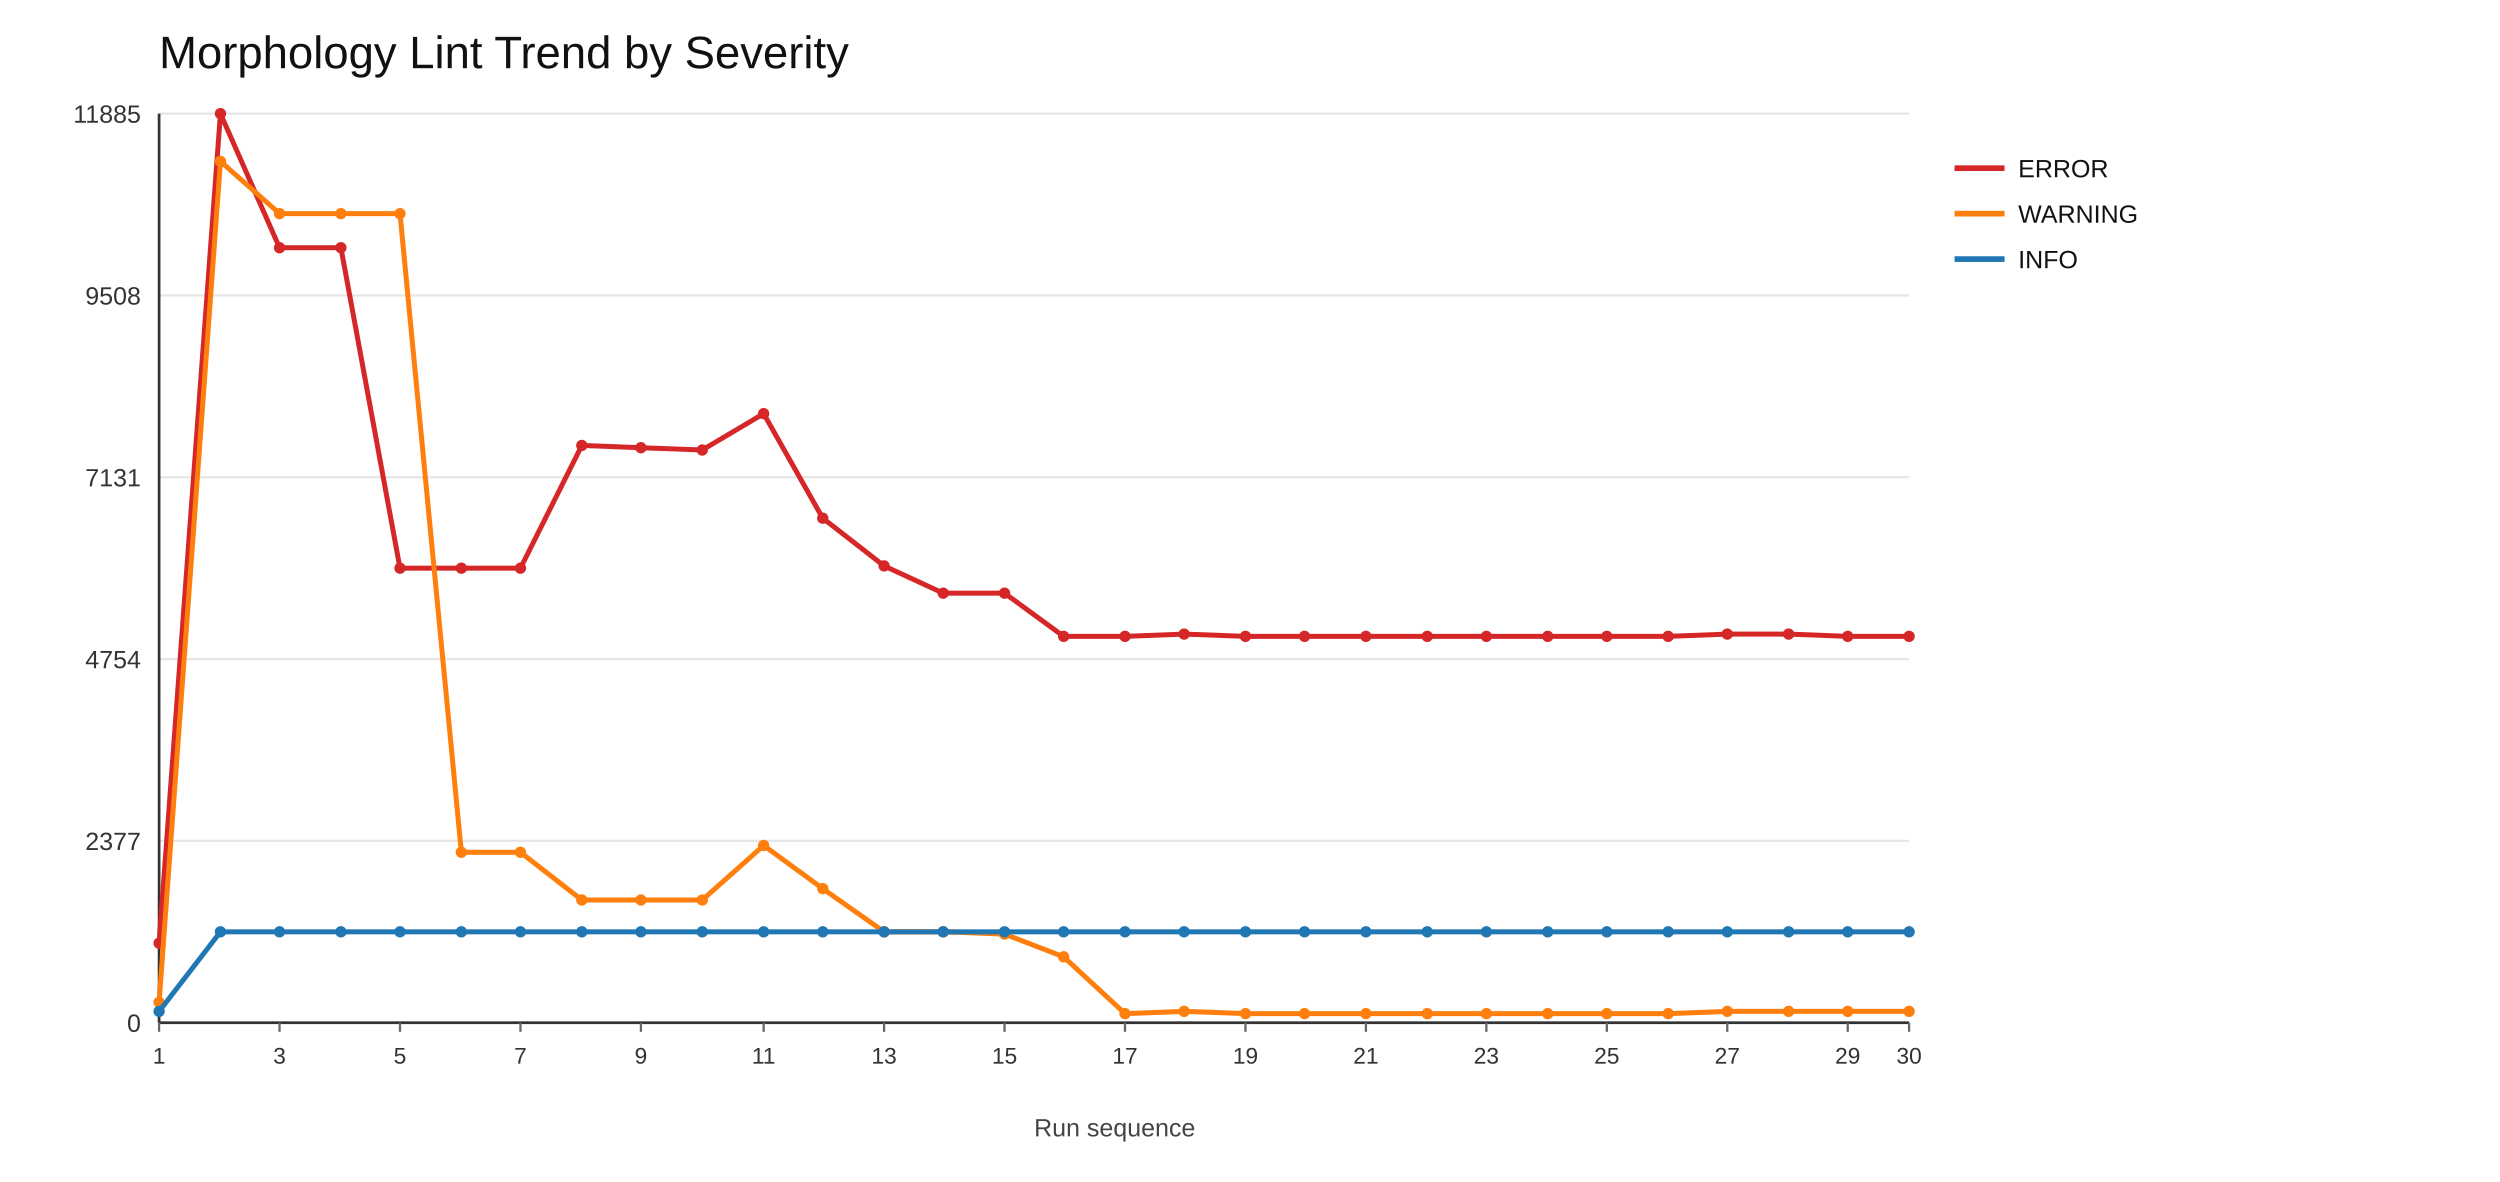
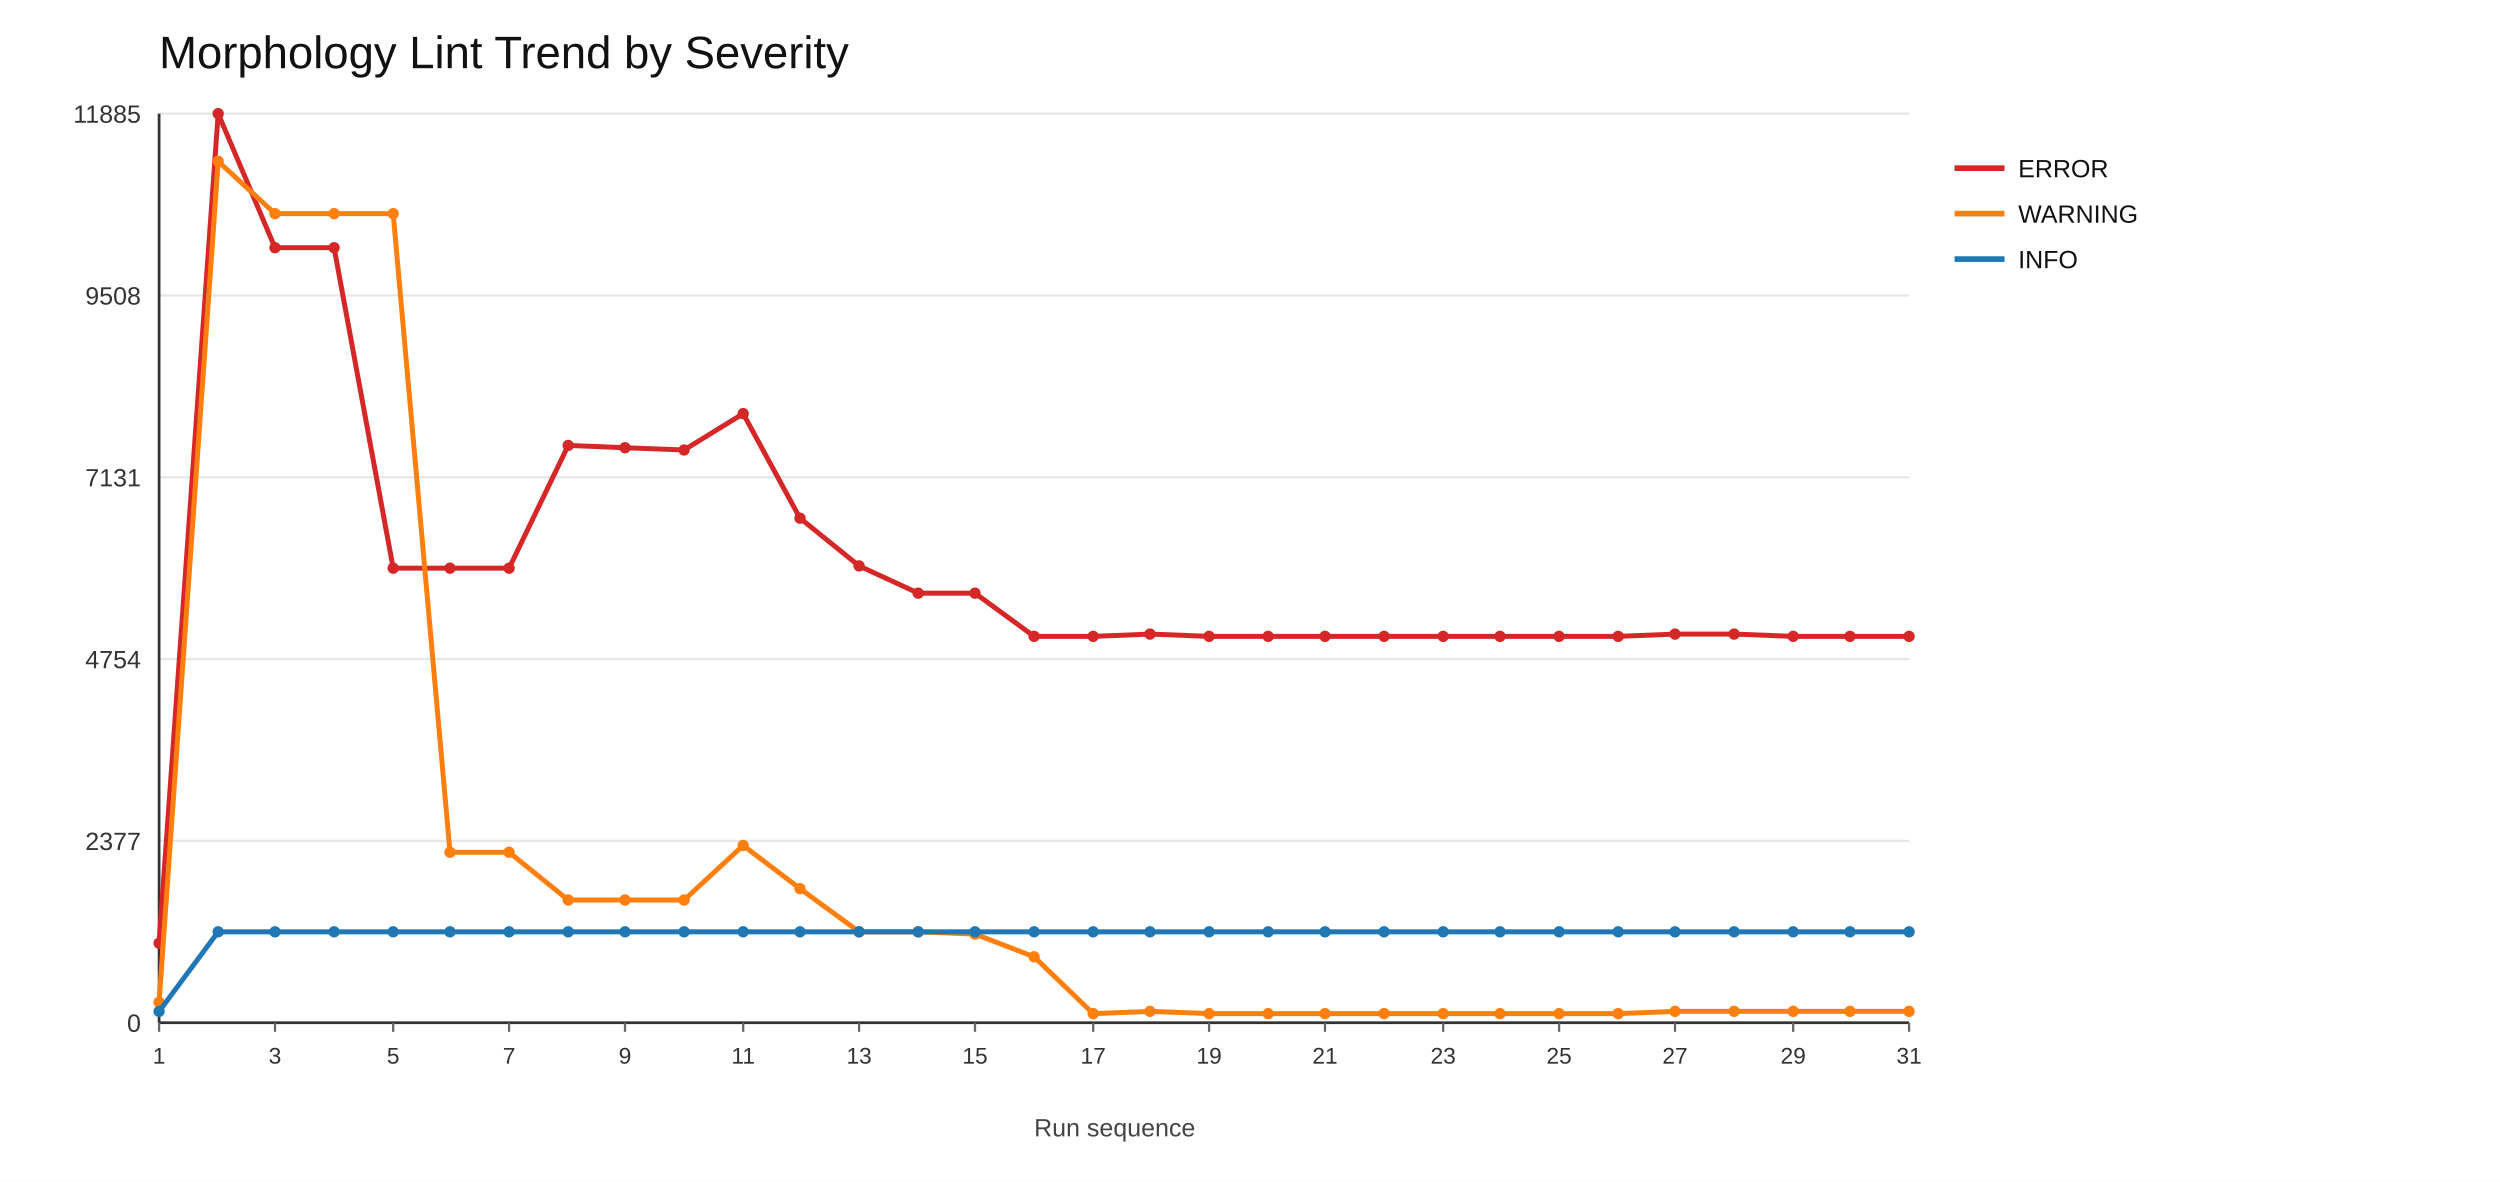
<svg xmlns="http://www.w3.org/2000/svg" width="1100" height="520">
  <rect x="0" y="0" width="1100" height="520" fill="#ffffff" />
  <text x="70" y="30" font-size="20" font-family="Arial" fill="#111">Morphology Lint Trend by Severity</text>
  <line x1="70" y1="450" x2="840" y2="450" stroke="#e6e6e6" stroke-width="1" />
  <text x="62" y="454" font-size="11" font-family="Arial" fill="#333" text-anchor="end">0</text>
  <line x1="70" y1="370" x2="840" y2="370" stroke="#e6e6e6" stroke-width="1" />
  <text x="62" y="374" font-size="11" font-family="Arial" fill="#333" text-anchor="end">2377</text>
  <line x1="70" y1="290" x2="840" y2="290" stroke="#e6e6e6" stroke-width="1" />
  <text x="62" y="294" font-size="11" font-family="Arial" fill="#333" text-anchor="end">4754</text>
  <line x1="70" y1="210" x2="840" y2="210" stroke="#e6e6e6" stroke-width="1" />
  <text x="62" y="214" font-size="11" font-family="Arial" fill="#333" text-anchor="end">7131</text>
  <line x1="70" y1="130" x2="840" y2="130" stroke="#e6e6e6" stroke-width="1" />
  <text x="62" y="134" font-size="11" font-family="Arial" fill="#333" text-anchor="end">9508</text>
  <line x1="70" y1="50" x2="840" y2="50" stroke="#e6e6e6" stroke-width="1" />
  <text x="62" y="54" font-size="11" font-family="Arial" fill="#333" text-anchor="end">11885</text>
  <line x1="70" y1="450" x2="840" y2="450" stroke="#333" stroke-width="1.2" />
  <line x1="70" y1="50" x2="70" y2="450" stroke="#333" stroke-width="1.2" />
  <line x1="70" y1="450" x2="70" y2="454" stroke="#666" stroke-width="1" />
  <text x="70" y="468" font-size="10" font-family="Arial" fill="#333" text-anchor="middle">1</text>
-   <line x1="123" y1="450" x2="123" y2="454" stroke="#666" stroke-width="1" />
-   <text x="123" y="468" font-size="10" font-family="Arial" fill="#333" text-anchor="middle">3</text>
-   <line x1="176" y1="450" x2="176" y2="454" stroke="#666" stroke-width="1" />
-   <text x="176" y="468" font-size="10" font-family="Arial" fill="#333" text-anchor="middle">5</text>
-   <line x1="229" y1="450" x2="229" y2="454" stroke="#666" stroke-width="1" />
-   <text x="229" y="468" font-size="10" font-family="Arial" fill="#333" text-anchor="middle">7</text>
-   <line x1="282" y1="450" x2="282" y2="454" stroke="#666" stroke-width="1" />
-   <text x="282" y="468" font-size="10" font-family="Arial" fill="#333" text-anchor="middle">9</text>
-   <line x1="336" y1="450" x2="336" y2="454" stroke="#666" stroke-width="1" />
-   <text x="336" y="468" font-size="10" font-family="Arial" fill="#333" text-anchor="middle">11</text>
-   <line x1="389" y1="450" x2="389" y2="454" stroke="#666" stroke-width="1" />
-   <text x="389" y="468" font-size="10" font-family="Arial" fill="#333" text-anchor="middle">13</text>
-   <line x1="442" y1="450" x2="442" y2="454" stroke="#666" stroke-width="1" />
-   <text x="442" y="468" font-size="10" font-family="Arial" fill="#333" text-anchor="middle">15</text>
-   <line x1="495" y1="450" x2="495" y2="454" stroke="#666" stroke-width="1" />
-   <text x="495" y="468" font-size="10" font-family="Arial" fill="#333" text-anchor="middle">17</text>
-   <line x1="548" y1="450" x2="548" y2="454" stroke="#666" stroke-width="1" />
-   <text x="548" y="468" font-size="10" font-family="Arial" fill="#333" text-anchor="middle">19</text>
-   <line x1="601" y1="450" x2="601" y2="454" stroke="#666" stroke-width="1" />
-   <text x="601" y="468" font-size="10" font-family="Arial" fill="#333" text-anchor="middle">21</text>
-   <line x1="654" y1="450" x2="654" y2="454" stroke="#666" stroke-width="1" />
-   <text x="654" y="468" font-size="10" font-family="Arial" fill="#333" text-anchor="middle">23</text>
-   <line x1="707" y1="450" x2="707" y2="454" stroke="#666" stroke-width="1" />
-   <text x="707" y="468" font-size="10" font-family="Arial" fill="#333" text-anchor="middle">25</text>
-   <line x1="760" y1="450" x2="760" y2="454" stroke="#666" stroke-width="1" />
-   <text x="760" y="468" font-size="10" font-family="Arial" fill="#333" text-anchor="middle">27</text>
-   <line x1="813" y1="450" x2="813" y2="454" stroke="#666" stroke-width="1" />
-   <text x="813" y="468" font-size="10" font-family="Arial" fill="#333" text-anchor="middle">29</text>
+   <line x1="121" y1="450" x2="121" y2="454" stroke="#666" stroke-width="1" />
+   <text x="121" y="468" font-size="10" font-family="Arial" fill="#333" text-anchor="middle">3</text>
+   <line x1="173" y1="450" x2="173" y2="454" stroke="#666" stroke-width="1" />
+   <text x="173" y="468" font-size="10" font-family="Arial" fill="#333" text-anchor="middle">5</text>
+   <line x1="224" y1="450" x2="224" y2="454" stroke="#666" stroke-width="1" />
+   <text x="224" y="468" font-size="10" font-family="Arial" fill="#333" text-anchor="middle">7</text>
+   <line x1="275" y1="450" x2="275" y2="454" stroke="#666" stroke-width="1" />
+   <text x="275" y="468" font-size="10" font-family="Arial" fill="#333" text-anchor="middle">9</text>
+   <line x1="327" y1="450" x2="327" y2="454" stroke="#666" stroke-width="1" />
+   <text x="327" y="468" font-size="10" font-family="Arial" fill="#333" text-anchor="middle">11</text>
+   <line x1="378" y1="450" x2="378" y2="454" stroke="#666" stroke-width="1" />
+   <text x="378" y="468" font-size="10" font-family="Arial" fill="#333" text-anchor="middle">13</text>
+   <line x1="429" y1="450" x2="429" y2="454" stroke="#666" stroke-width="1" />
+   <text x="429" y="468" font-size="10" font-family="Arial" fill="#333" text-anchor="middle">15</text>
+   <line x1="481" y1="450" x2="481" y2="454" stroke="#666" stroke-width="1" />
+   <text x="481" y="468" font-size="10" font-family="Arial" fill="#333" text-anchor="middle">17</text>
+   <line x1="532" y1="450" x2="532" y2="454" stroke="#666" stroke-width="1" />
+   <text x="532" y="468" font-size="10" font-family="Arial" fill="#333" text-anchor="middle">19</text>
+   <line x1="583" y1="450" x2="583" y2="454" stroke="#666" stroke-width="1" />
+   <text x="583" y="468" font-size="10" font-family="Arial" fill="#333" text-anchor="middle">21</text>
+   <line x1="635" y1="450" x2="635" y2="454" stroke="#666" stroke-width="1" />
+   <text x="635" y="468" font-size="10" font-family="Arial" fill="#333" text-anchor="middle">23</text>
+   <line x1="686" y1="450" x2="686" y2="454" stroke="#666" stroke-width="1" />
+   <text x="686" y="468" font-size="10" font-family="Arial" fill="#333" text-anchor="middle">25</text>
+   <line x1="737" y1="450" x2="737" y2="454" stroke="#666" stroke-width="1" />
+   <text x="737" y="468" font-size="10" font-family="Arial" fill="#333" text-anchor="middle">27</text>
+   <line x1="789" y1="450" x2="789" y2="454" stroke="#666" stroke-width="1" />
+   <text x="789" y="468" font-size="10" font-family="Arial" fill="#333" text-anchor="middle">29</text>
  <line x1="840" y1="450" x2="840" y2="454" stroke="#666" stroke-width="1" />
-   <text x="840" y="468" font-size="10" font-family="Arial" fill="#333" text-anchor="middle">30</text>
-   <polyline fill="none" stroke="#d62728" stroke-width="2.2" points="70,415 97,50 123,109 150,109 176,250 203,250 229,250 256,196 282,197 309,198 336,182 362,228 389,249 415,261 442,261 468,280 495,280 521,279 548,280 574,280 601,280 628,280 654,280 681,280 707,280 734,280 760,279 787,279 813,280 840,280" />
+   <text x="840" y="468" font-size="10" font-family="Arial" fill="#333" text-anchor="middle">31</text>
+   <polyline fill="none" stroke="#d62728" stroke-width="2.2" points="70,415 96,50 121,109 147,109 173,250 198,250 224,250 250,196 275,197 301,198 327,182 352,228 378,249 404,261 429,261 455,280 481,280 506,279 532,280 558,280 583,280 609,280 635,280 660,280 686,280 712,280 737,279 763,279 789,280 814,280 840,280" />
  <circle cx="70" cy="415" r="2.5" fill="#d62728" />
-   <circle cx="97" cy="50" r="2.5" fill="#d62728" />
-   <circle cx="123" cy="109" r="2.5" fill="#d62728" />
-   <circle cx="150" cy="109" r="2.5" fill="#d62728" />
-   <circle cx="176" cy="250" r="2.5" fill="#d62728" />
-   <circle cx="203" cy="250" r="2.5" fill="#d62728" />
-   <circle cx="229" cy="250" r="2.5" fill="#d62728" />
-   <circle cx="256" cy="196" r="2.5" fill="#d62728" />
-   <circle cx="282" cy="197" r="2.5" fill="#d62728" />
-   <circle cx="309" cy="198" r="2.5" fill="#d62728" />
-   <circle cx="336" cy="182" r="2.5" fill="#d62728" />
-   <circle cx="362" cy="228" r="2.5" fill="#d62728" />
-   <circle cx="389" cy="249" r="2.5" fill="#d62728" />
-   <circle cx="415" cy="261" r="2.5" fill="#d62728" />
-   <circle cx="442" cy="261" r="2.5" fill="#d62728" />
-   <circle cx="468" cy="280" r="2.5" fill="#d62728" />
-   <circle cx="495" cy="280" r="2.5" fill="#d62728" />
-   <circle cx="521" cy="279" r="2.5" fill="#d62728" />
-   <circle cx="548" cy="280" r="2.5" fill="#d62728" />
-   <circle cx="574" cy="280" r="2.5" fill="#d62728" />
-   <circle cx="601" cy="280" r="2.5" fill="#d62728" />
-   <circle cx="628" cy="280" r="2.5" fill="#d62728" />
-   <circle cx="654" cy="280" r="2.5" fill="#d62728" />
-   <circle cx="681" cy="280" r="2.5" fill="#d62728" />
-   <circle cx="707" cy="280" r="2.5" fill="#d62728" />
-   <circle cx="734" cy="280" r="2.5" fill="#d62728" />
-   <circle cx="760" cy="279" r="2.5" fill="#d62728" />
-   <circle cx="787" cy="279" r="2.5" fill="#d62728" />
-   <circle cx="813" cy="280" r="2.5" fill="#d62728" />
+   <circle cx="96" cy="50" r="2.5" fill="#d62728" />
+   <circle cx="121" cy="109" r="2.5" fill="#d62728" />
+   <circle cx="147" cy="109" r="2.5" fill="#d62728" />
+   <circle cx="173" cy="250" r="2.5" fill="#d62728" />
+   <circle cx="198" cy="250" r="2.5" fill="#d62728" />
+   <circle cx="224" cy="250" r="2.5" fill="#d62728" />
+   <circle cx="250" cy="196" r="2.5" fill="#d62728" />
+   <circle cx="275" cy="197" r="2.5" fill="#d62728" />
+   <circle cx="301" cy="198" r="2.5" fill="#d62728" />
+   <circle cx="327" cy="182" r="2.5" fill="#d62728" />
+   <circle cx="352" cy="228" r="2.5" fill="#d62728" />
+   <circle cx="378" cy="249" r="2.5" fill="#d62728" />
+   <circle cx="404" cy="261" r="2.5" fill="#d62728" />
+   <circle cx="429" cy="261" r="2.5" fill="#d62728" />
+   <circle cx="455" cy="280" r="2.5" fill="#d62728" />
+   <circle cx="481" cy="280" r="2.5" fill="#d62728" />
+   <circle cx="506" cy="279" r="2.5" fill="#d62728" />
+   <circle cx="532" cy="280" r="2.5" fill="#d62728" />
+   <circle cx="558" cy="280" r="2.5" fill="#d62728" />
+   <circle cx="583" cy="280" r="2.5" fill="#d62728" />
+   <circle cx="609" cy="280" r="2.5" fill="#d62728" />
+   <circle cx="635" cy="280" r="2.5" fill="#d62728" />
+   <circle cx="660" cy="280" r="2.5" fill="#d62728" />
+   <circle cx="686" cy="280" r="2.5" fill="#d62728" />
+   <circle cx="712" cy="280" r="2.5" fill="#d62728" />
+   <circle cx="737" cy="279" r="2.5" fill="#d62728" />
+   <circle cx="763" cy="279" r="2.5" fill="#d62728" />
+   <circle cx="789" cy="280" r="2.5" fill="#d62728" />
+   <circle cx="814" cy="280" r="2.5" fill="#d62728" />
  <circle cx="840" cy="280" r="2.5" fill="#d62728" />
  <line x1="860" y1="74" x2="882" y2="74" stroke="#d62728" stroke-width="2.5" />
  <text x="888" y="78" font-size="11" font-family="Arial" fill="#111">ERROR</text>
-   <polyline fill="none" stroke="#ff7f0e" stroke-width="2.2" points="70,441 97,71 123,94 150,94 176,94 203,375 229,375 256,396 282,396 309,396 336,372 362,391 389,410 415,410 442,411 468,421 495,446 521,445 548,446 574,446 601,446 628,446 654,446 681,446 707,446 734,446 760,445 787,445 813,445 840,445" />
+   <polyline fill="none" stroke="#ff7f0e" stroke-width="2.2" points="70,441 96,71 121,94 147,94 173,94 198,375 224,375 250,396 275,396 301,396 327,372 352,391 378,410 404,410 429,411 455,421 481,446 506,445 532,446 558,446 583,446 609,446 635,446 660,446 686,446 712,446 737,445 763,445 789,445 814,445 840,445" />
  <circle cx="70" cy="441" r="2.5" fill="#ff7f0e" />
-   <circle cx="97" cy="71" r="2.5" fill="#ff7f0e" />
-   <circle cx="123" cy="94" r="2.5" fill="#ff7f0e" />
-   <circle cx="150" cy="94" r="2.5" fill="#ff7f0e" />
-   <circle cx="176" cy="94" r="2.5" fill="#ff7f0e" />
-   <circle cx="203" cy="375" r="2.5" fill="#ff7f0e" />
-   <circle cx="229" cy="375" r="2.5" fill="#ff7f0e" />
-   <circle cx="256" cy="396" r="2.5" fill="#ff7f0e" />
-   <circle cx="282" cy="396" r="2.5" fill="#ff7f0e" />
-   <circle cx="309" cy="396" r="2.5" fill="#ff7f0e" />
-   <circle cx="336" cy="372" r="2.5" fill="#ff7f0e" />
-   <circle cx="362" cy="391" r="2.5" fill="#ff7f0e" />
-   <circle cx="389" cy="410" r="2.5" fill="#ff7f0e" />
-   <circle cx="415" cy="410" r="2.5" fill="#ff7f0e" />
-   <circle cx="442" cy="411" r="2.5" fill="#ff7f0e" />
-   <circle cx="468" cy="421" r="2.5" fill="#ff7f0e" />
-   <circle cx="495" cy="446" r="2.5" fill="#ff7f0e" />
-   <circle cx="521" cy="445" r="2.5" fill="#ff7f0e" />
-   <circle cx="548" cy="446" r="2.5" fill="#ff7f0e" />
-   <circle cx="574" cy="446" r="2.5" fill="#ff7f0e" />
-   <circle cx="601" cy="446" r="2.5" fill="#ff7f0e" />
-   <circle cx="628" cy="446" r="2.5" fill="#ff7f0e" />
-   <circle cx="654" cy="446" r="2.5" fill="#ff7f0e" />
-   <circle cx="681" cy="446" r="2.5" fill="#ff7f0e" />
-   <circle cx="707" cy="446" r="2.5" fill="#ff7f0e" />
-   <circle cx="734" cy="446" r="2.5" fill="#ff7f0e" />
-   <circle cx="760" cy="445" r="2.5" fill="#ff7f0e" />
-   <circle cx="787" cy="445" r="2.5" fill="#ff7f0e" />
-   <circle cx="813" cy="445" r="2.5" fill="#ff7f0e" />
+   <circle cx="96" cy="71" r="2.5" fill="#ff7f0e" />
+   <circle cx="121" cy="94" r="2.5" fill="#ff7f0e" />
+   <circle cx="147" cy="94" r="2.5" fill="#ff7f0e" />
+   <circle cx="173" cy="94" r="2.5" fill="#ff7f0e" />
+   <circle cx="198" cy="375" r="2.5" fill="#ff7f0e" />
+   <circle cx="224" cy="375" r="2.5" fill="#ff7f0e" />
+   <circle cx="250" cy="396" r="2.5" fill="#ff7f0e" />
+   <circle cx="275" cy="396" r="2.5" fill="#ff7f0e" />
+   <circle cx="301" cy="396" r="2.5" fill="#ff7f0e" />
+   <circle cx="327" cy="372" r="2.5" fill="#ff7f0e" />
+   <circle cx="352" cy="391" r="2.5" fill="#ff7f0e" />
+   <circle cx="378" cy="410" r="2.5" fill="#ff7f0e" />
+   <circle cx="404" cy="410" r="2.5" fill="#ff7f0e" />
+   <circle cx="429" cy="411" r="2.5" fill="#ff7f0e" />
+   <circle cx="455" cy="421" r="2.5" fill="#ff7f0e" />
+   <circle cx="481" cy="446" r="2.5" fill="#ff7f0e" />
+   <circle cx="506" cy="445" r="2.5" fill="#ff7f0e" />
+   <circle cx="532" cy="446" r="2.5" fill="#ff7f0e" />
+   <circle cx="558" cy="446" r="2.5" fill="#ff7f0e" />
+   <circle cx="583" cy="446" r="2.5" fill="#ff7f0e" />
+   <circle cx="609" cy="446" r="2.5" fill="#ff7f0e" />
+   <circle cx="635" cy="446" r="2.5" fill="#ff7f0e" />
+   <circle cx="660" cy="446" r="2.5" fill="#ff7f0e" />
+   <circle cx="686" cy="446" r="2.5" fill="#ff7f0e" />
+   <circle cx="712" cy="446" r="2.5" fill="#ff7f0e" />
+   <circle cx="737" cy="445" r="2.5" fill="#ff7f0e" />
+   <circle cx="763" cy="445" r="2.5" fill="#ff7f0e" />
+   <circle cx="789" cy="445" r="2.5" fill="#ff7f0e" />
+   <circle cx="814" cy="445" r="2.5" fill="#ff7f0e" />
  <circle cx="840" cy="445" r="2.5" fill="#ff7f0e" />
  <line x1="860" y1="94" x2="882" y2="94" stroke="#ff7f0e" stroke-width="2.5" />
  <text x="888" y="98" font-size="11" font-family="Arial" fill="#111">WARNING</text>
-   <polyline fill="none" stroke="#1f77b4" stroke-width="2.2" points="70,445 97,410 123,410 150,410 176,410 203,410 229,410 256,410 282,410 309,410 336,410 362,410 389,410 415,410 442,410 468,410 495,410 521,410 548,410 574,410 601,410 628,410 654,410 681,410 707,410 734,410 760,410 787,410 813,410 840,410" />
+   <polyline fill="none" stroke="#1f77b4" stroke-width="2.2" points="70,445 96,410 121,410 147,410 173,410 198,410 224,410 250,410 275,410 301,410 327,410 352,410 378,410 404,410 429,410 455,410 481,410 506,410 532,410 558,410 583,410 609,410 635,410 660,410 686,410 712,410 737,410 763,410 789,410 814,410 840,410" />
  <circle cx="70" cy="445" r="2.5" fill="#1f77b4" />
-   <circle cx="97" cy="410" r="2.5" fill="#1f77b4" />
-   <circle cx="123" cy="410" r="2.5" fill="#1f77b4" />
-   <circle cx="150" cy="410" r="2.5" fill="#1f77b4" />
-   <circle cx="176" cy="410" r="2.5" fill="#1f77b4" />
-   <circle cx="203" cy="410" r="2.5" fill="#1f77b4" />
-   <circle cx="229" cy="410" r="2.5" fill="#1f77b4" />
-   <circle cx="256" cy="410" r="2.5" fill="#1f77b4" />
-   <circle cx="282" cy="410" r="2.5" fill="#1f77b4" />
-   <circle cx="309" cy="410" r="2.5" fill="#1f77b4" />
-   <circle cx="336" cy="410" r="2.5" fill="#1f77b4" />
-   <circle cx="362" cy="410" r="2.5" fill="#1f77b4" />
-   <circle cx="389" cy="410" r="2.5" fill="#1f77b4" />
-   <circle cx="415" cy="410" r="2.5" fill="#1f77b4" />
-   <circle cx="442" cy="410" r="2.5" fill="#1f77b4" />
-   <circle cx="468" cy="410" r="2.5" fill="#1f77b4" />
-   <circle cx="495" cy="410" r="2.5" fill="#1f77b4" />
-   <circle cx="521" cy="410" r="2.5" fill="#1f77b4" />
-   <circle cx="548" cy="410" r="2.5" fill="#1f77b4" />
-   <circle cx="574" cy="410" r="2.5" fill="#1f77b4" />
-   <circle cx="601" cy="410" r="2.5" fill="#1f77b4" />
-   <circle cx="628" cy="410" r="2.5" fill="#1f77b4" />
-   <circle cx="654" cy="410" r="2.5" fill="#1f77b4" />
-   <circle cx="681" cy="410" r="2.5" fill="#1f77b4" />
-   <circle cx="707" cy="410" r="2.5" fill="#1f77b4" />
-   <circle cx="734" cy="410" r="2.5" fill="#1f77b4" />
-   <circle cx="760" cy="410" r="2.5" fill="#1f77b4" />
-   <circle cx="787" cy="410" r="2.5" fill="#1f77b4" />
-   <circle cx="813" cy="410" r="2.5" fill="#1f77b4" />
+   <circle cx="96" cy="410" r="2.5" fill="#1f77b4" />
+   <circle cx="121" cy="410" r="2.5" fill="#1f77b4" />
+   <circle cx="147" cy="410" r="2.5" fill="#1f77b4" />
+   <circle cx="173" cy="410" r="2.5" fill="#1f77b4" />
+   <circle cx="198" cy="410" r="2.5" fill="#1f77b4" />
+   <circle cx="224" cy="410" r="2.5" fill="#1f77b4" />
+   <circle cx="250" cy="410" r="2.5" fill="#1f77b4" />
+   <circle cx="275" cy="410" r="2.5" fill="#1f77b4" />
+   <circle cx="301" cy="410" r="2.5" fill="#1f77b4" />
+   <circle cx="327" cy="410" r="2.5" fill="#1f77b4" />
+   <circle cx="352" cy="410" r="2.5" fill="#1f77b4" />
+   <circle cx="378" cy="410" r="2.5" fill="#1f77b4" />
+   <circle cx="404" cy="410" r="2.5" fill="#1f77b4" />
+   <circle cx="429" cy="410" r="2.5" fill="#1f77b4" />
+   <circle cx="455" cy="410" r="2.5" fill="#1f77b4" />
+   <circle cx="481" cy="410" r="2.5" fill="#1f77b4" />
+   <circle cx="506" cy="410" r="2.5" fill="#1f77b4" />
+   <circle cx="532" cy="410" r="2.5" fill="#1f77b4" />
+   <circle cx="558" cy="410" r="2.5" fill="#1f77b4" />
+   <circle cx="583" cy="410" r="2.5" fill="#1f77b4" />
+   <circle cx="609" cy="410" r="2.5" fill="#1f77b4" />
+   <circle cx="635" cy="410" r="2.5" fill="#1f77b4" />
+   <circle cx="660" cy="410" r="2.5" fill="#1f77b4" />
+   <circle cx="686" cy="410" r="2.5" fill="#1f77b4" />
+   <circle cx="712" cy="410" r="2.5" fill="#1f77b4" />
+   <circle cx="737" cy="410" r="2.5" fill="#1f77b4" />
+   <circle cx="763" cy="410" r="2.5" fill="#1f77b4" />
+   <circle cx="789" cy="410" r="2.5" fill="#1f77b4" />
+   <circle cx="814" cy="410" r="2.5" fill="#1f77b4" />
  <circle cx="840" cy="410" r="2.5" fill="#1f77b4" />
  <line x1="860" y1="114" x2="882" y2="114" stroke="#1f77b4" stroke-width="2.5" />
  <text x="888" y="118" font-size="11" font-family="Arial" fill="#111">INFO</text>
  <text x="455" y="500" font-size="11" font-family="Arial" fill="#444">Run sequence</text>
</svg>
